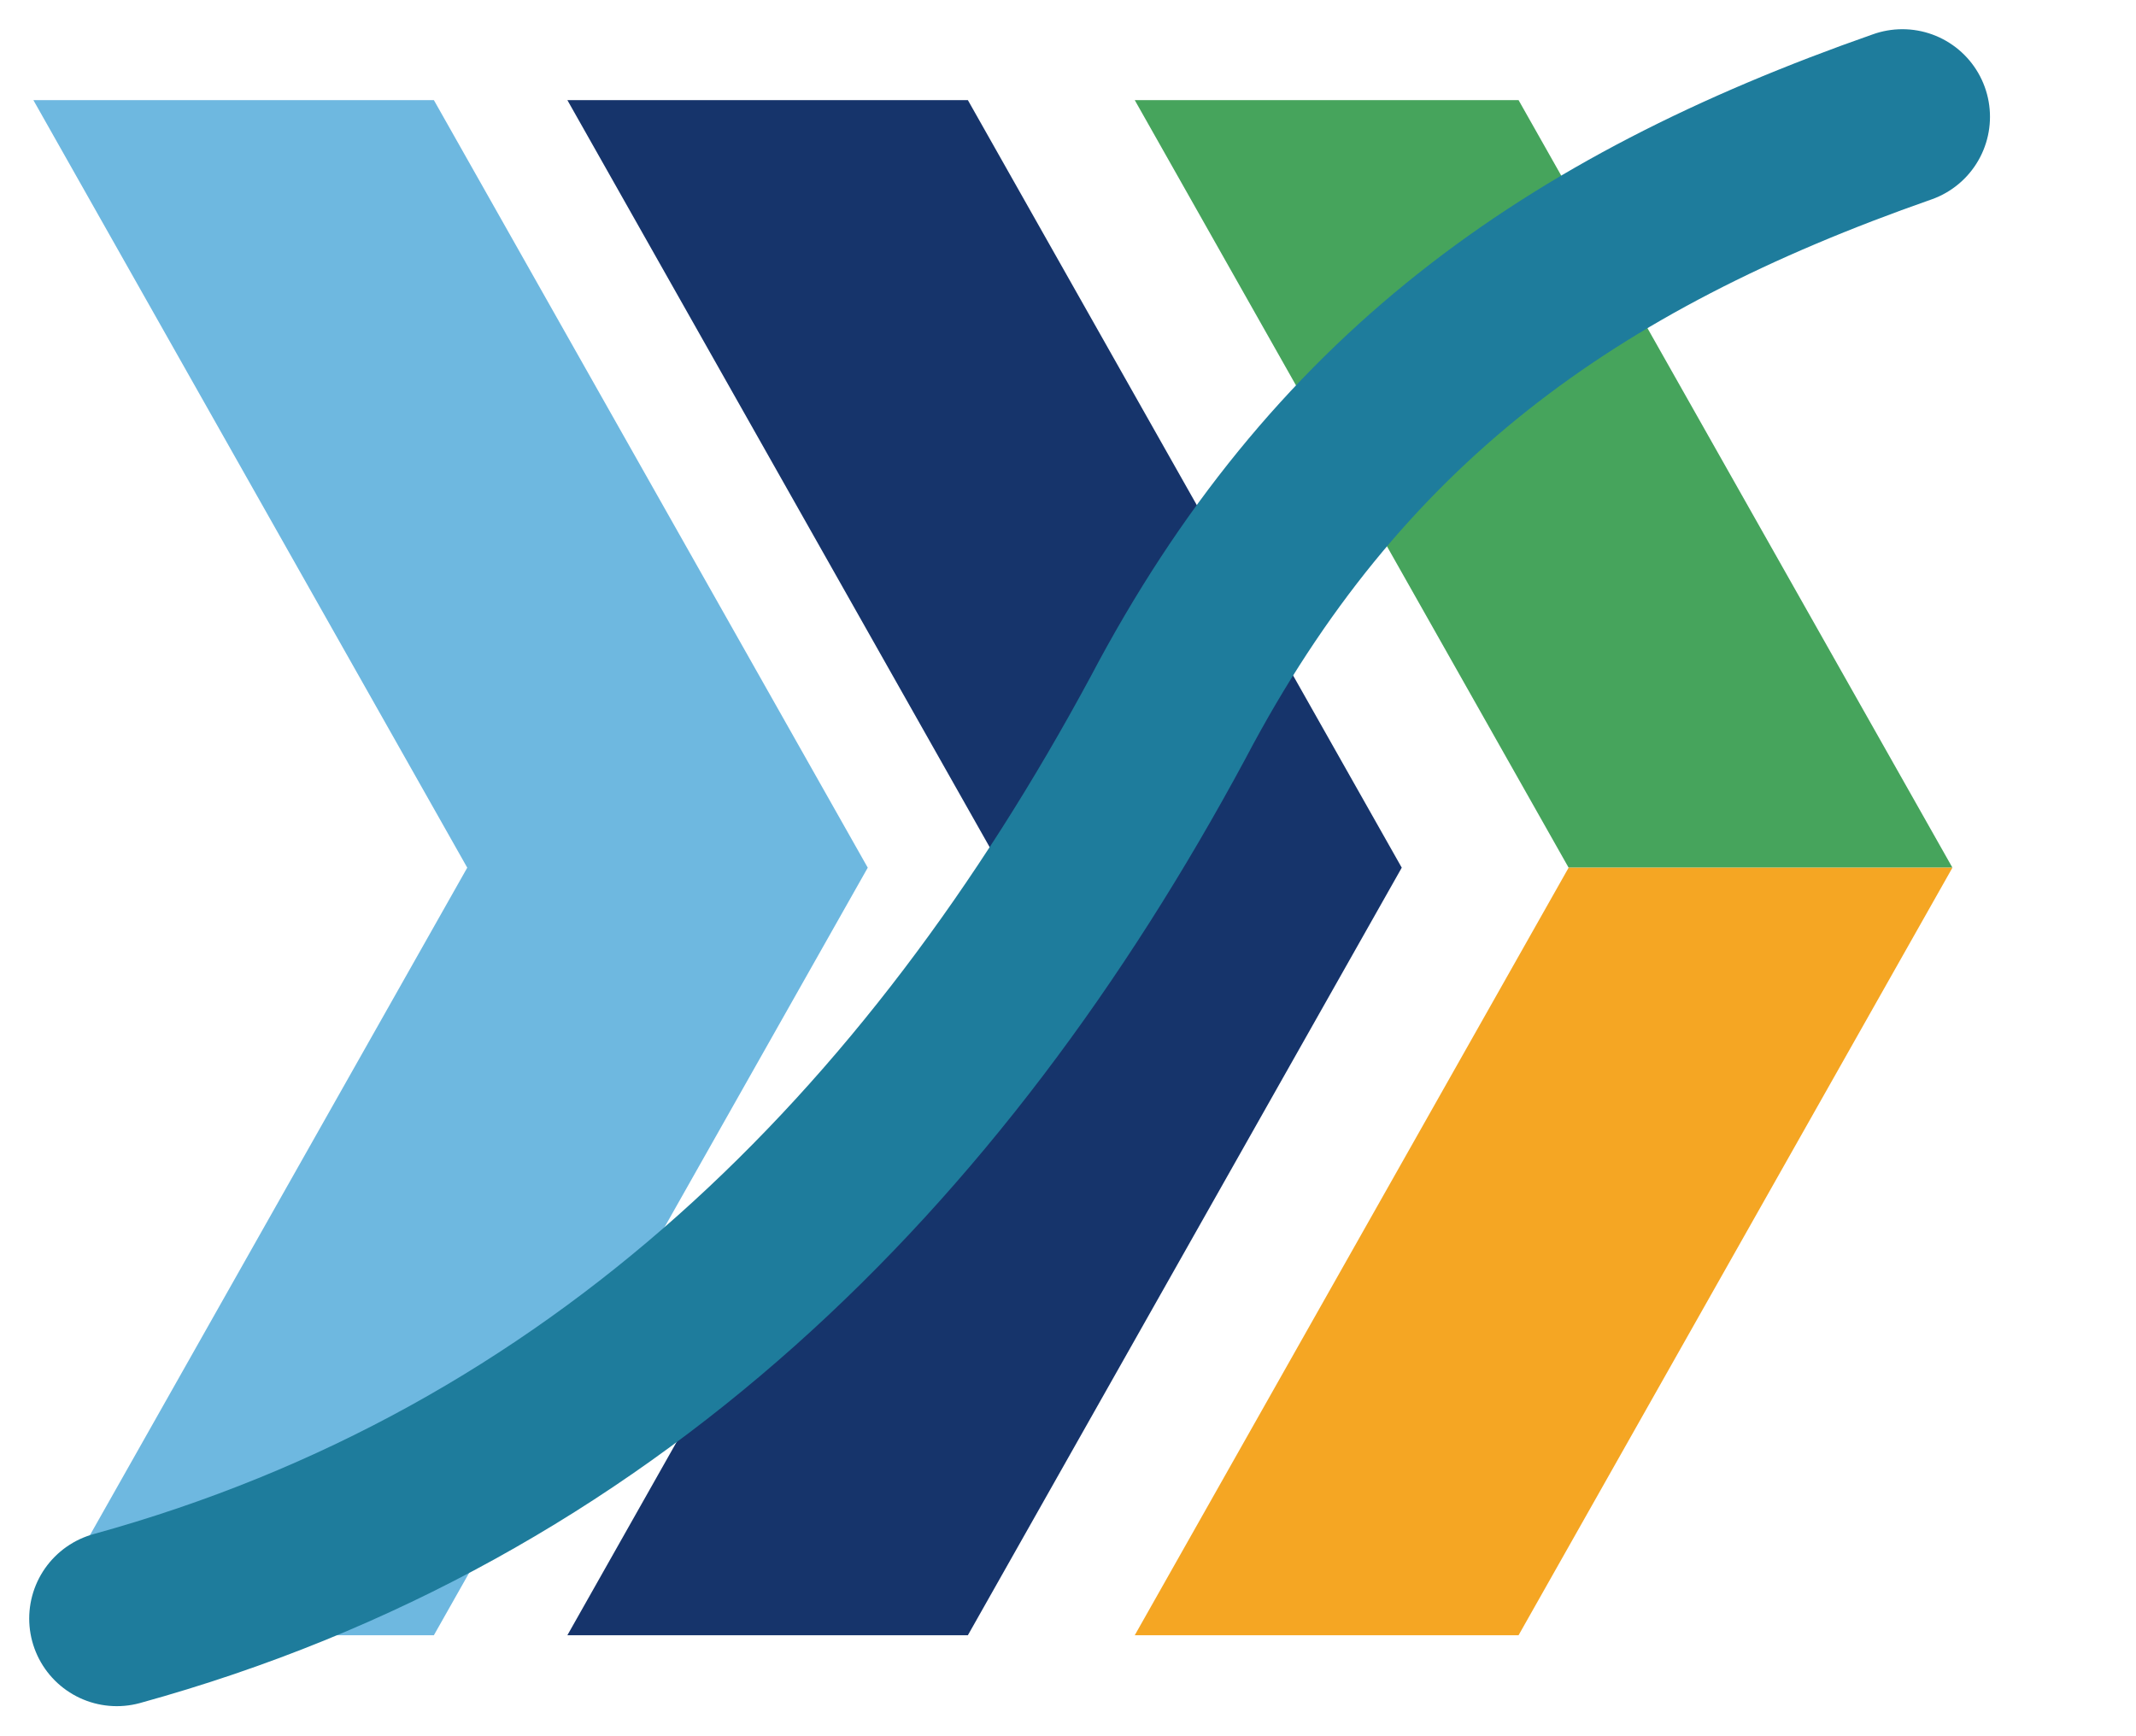
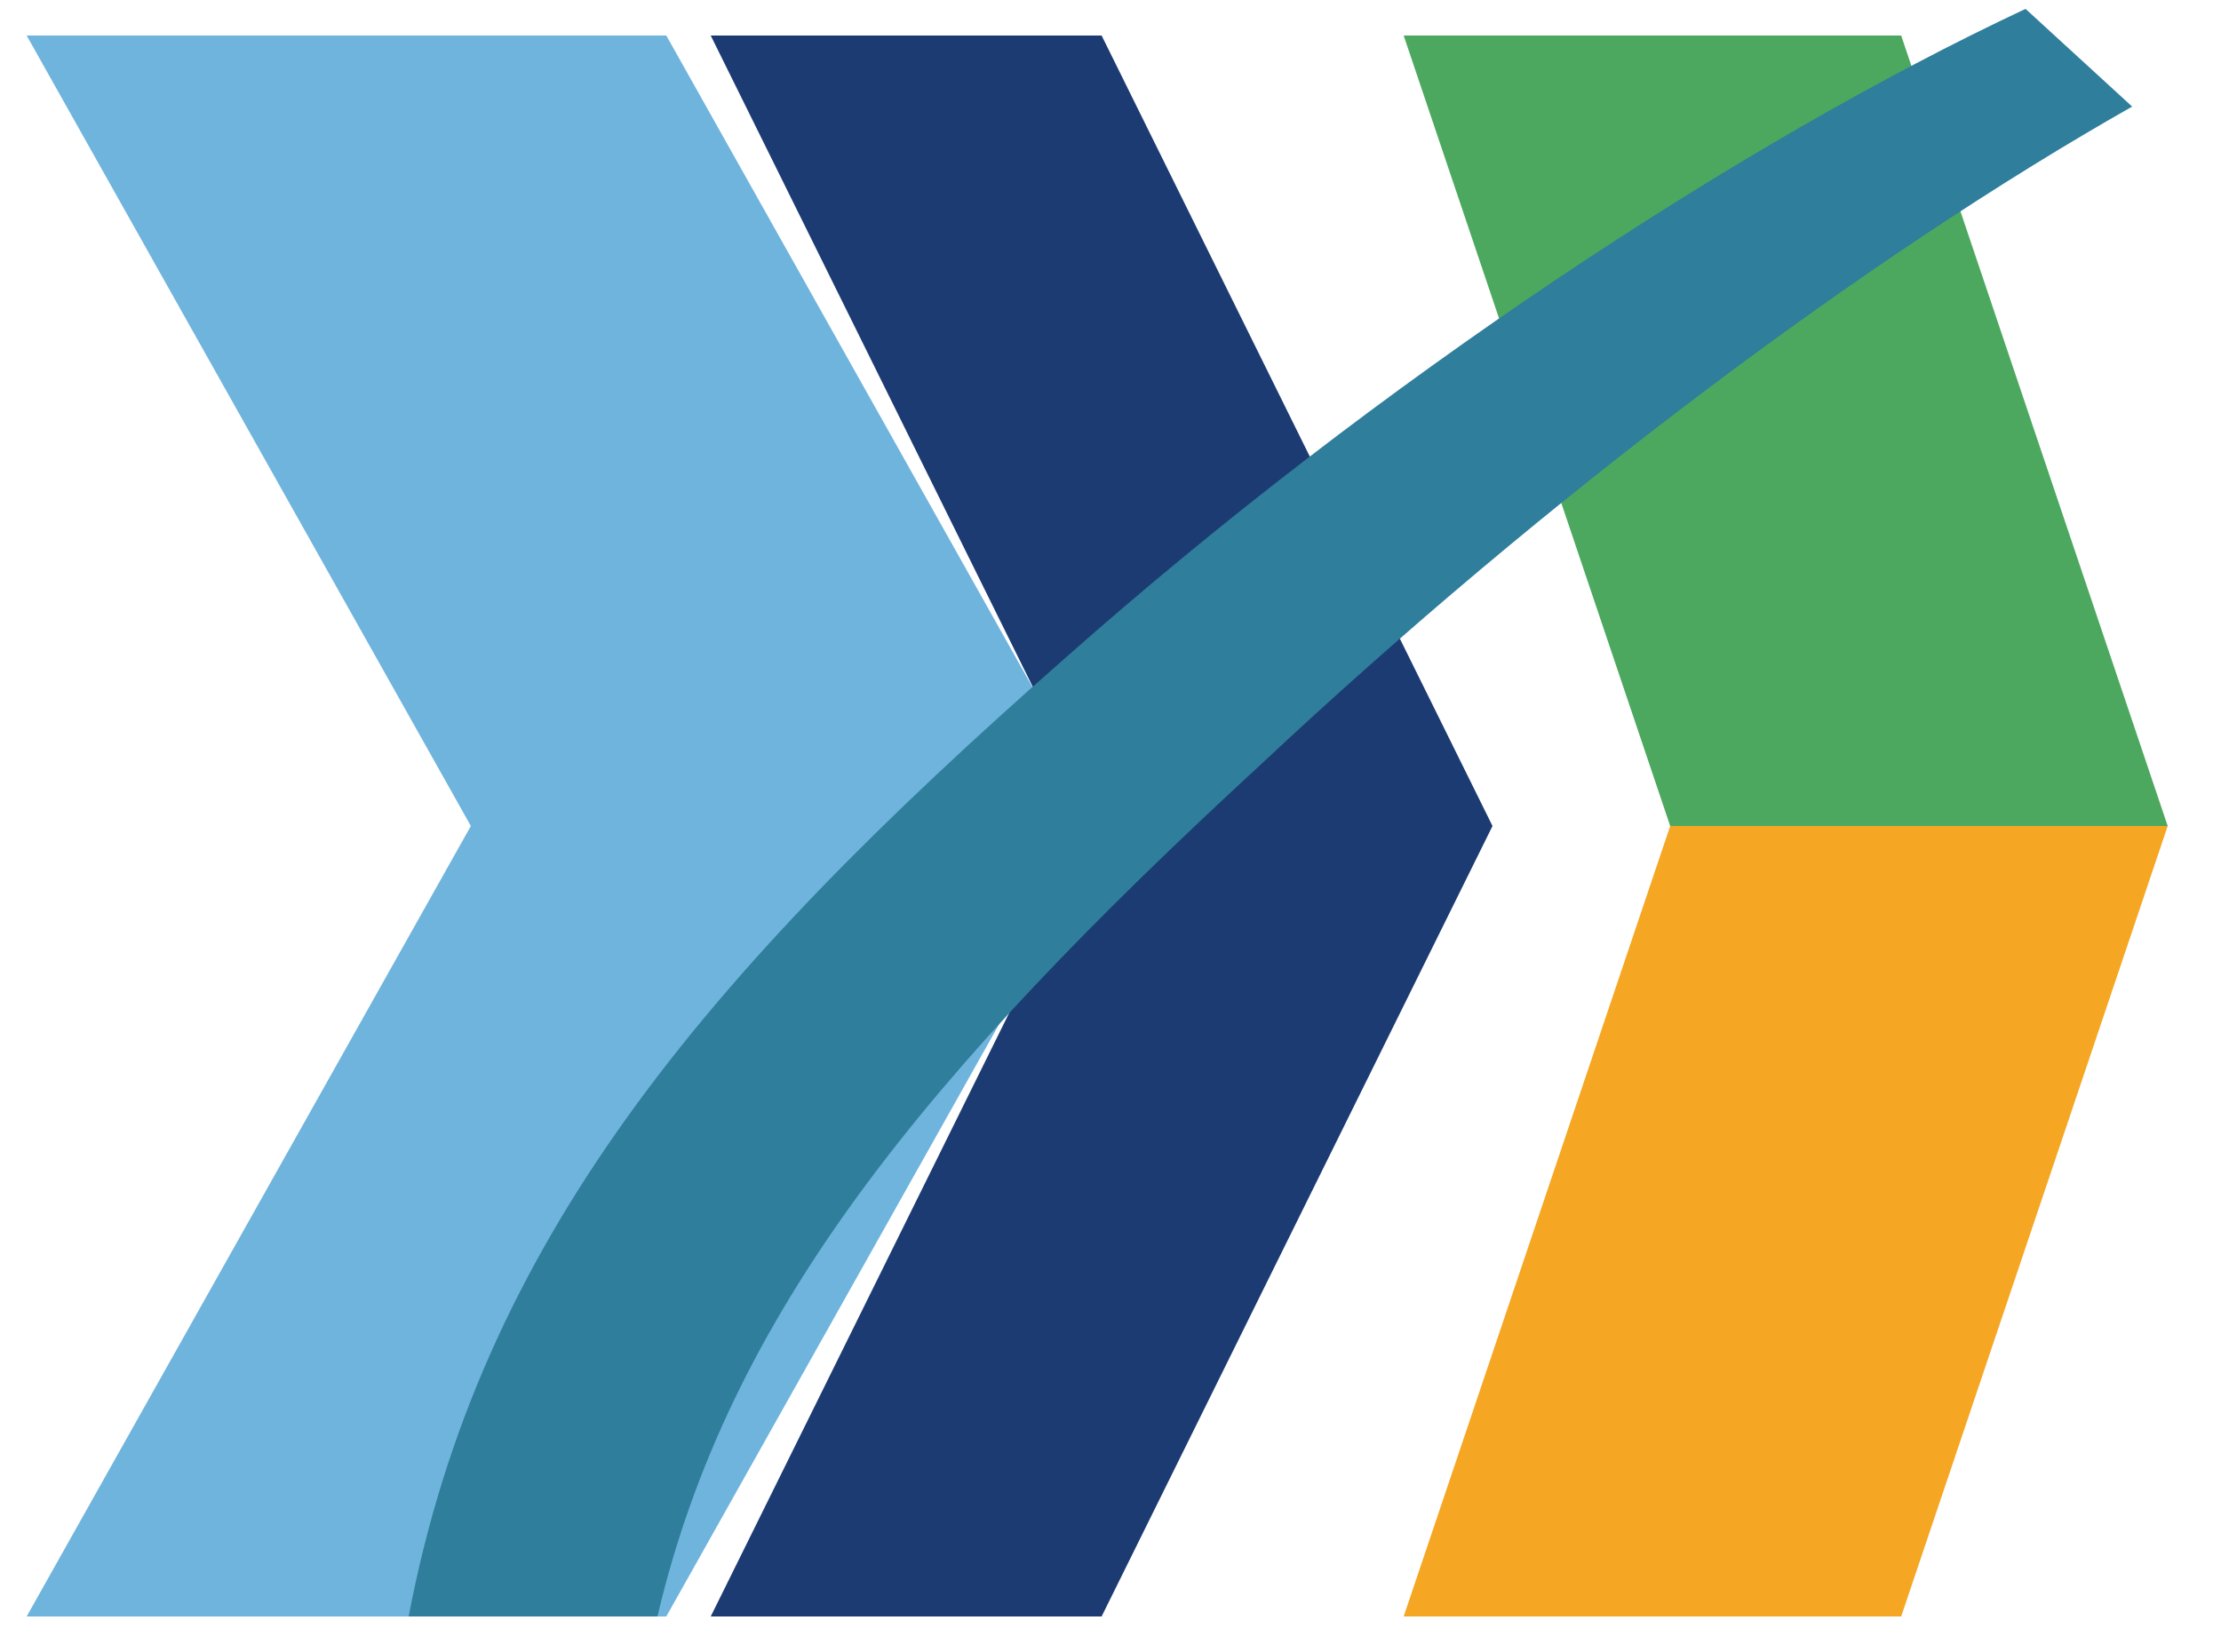
- <svg xmlns="http://www.w3.org/2000/svg" viewBox="0 0 128 104" role="img" aria-label="Tetralane">
-   <path fill="#6EB8E0" d="M2 6h24l26 46-26 46H2l26-46z" />
-   <path fill="#16346B" d="M34 6h24l26 46-26 46H34l26-46z" />
-   <path fill="#46A45C" d="M68 6h23l26 46H94z" />
-   <path fill="#F5A623" d="M94 52h23l-26 46H68z" />
-   <path fill="none" stroke="#1E7C9C" stroke-width="10.5" stroke-linecap="round" d="M7 97c29-8 49-28 63-54 10-19 24-29 44-36" />
+ <svg xmlns="http://www.w3.org/2000/svg" viewBox="0 0 250 186" role="img" aria-label="Tetralane">
+   <path fill="#6FB4DD" d="M3 4h72l50 89-50 89H3l50-89z" />
+   <path fill="#1C3B72" d="M80 4h44l44 89-44 89H80l44-89z" />
+   <path fill="#4CA85E" d="M158 4h56l30 89h-56z" />
+   <path fill="#F5A623" d="M188 93h56l-30 89h-56z" />
+   <path fill="#2E7E9C" d="M46 182c8-42 33-72 74-108C155 43 196 16 228 1l12 11c-30 17-66 44-98 74-38 35-60 62-68 96z" />
</svg>
